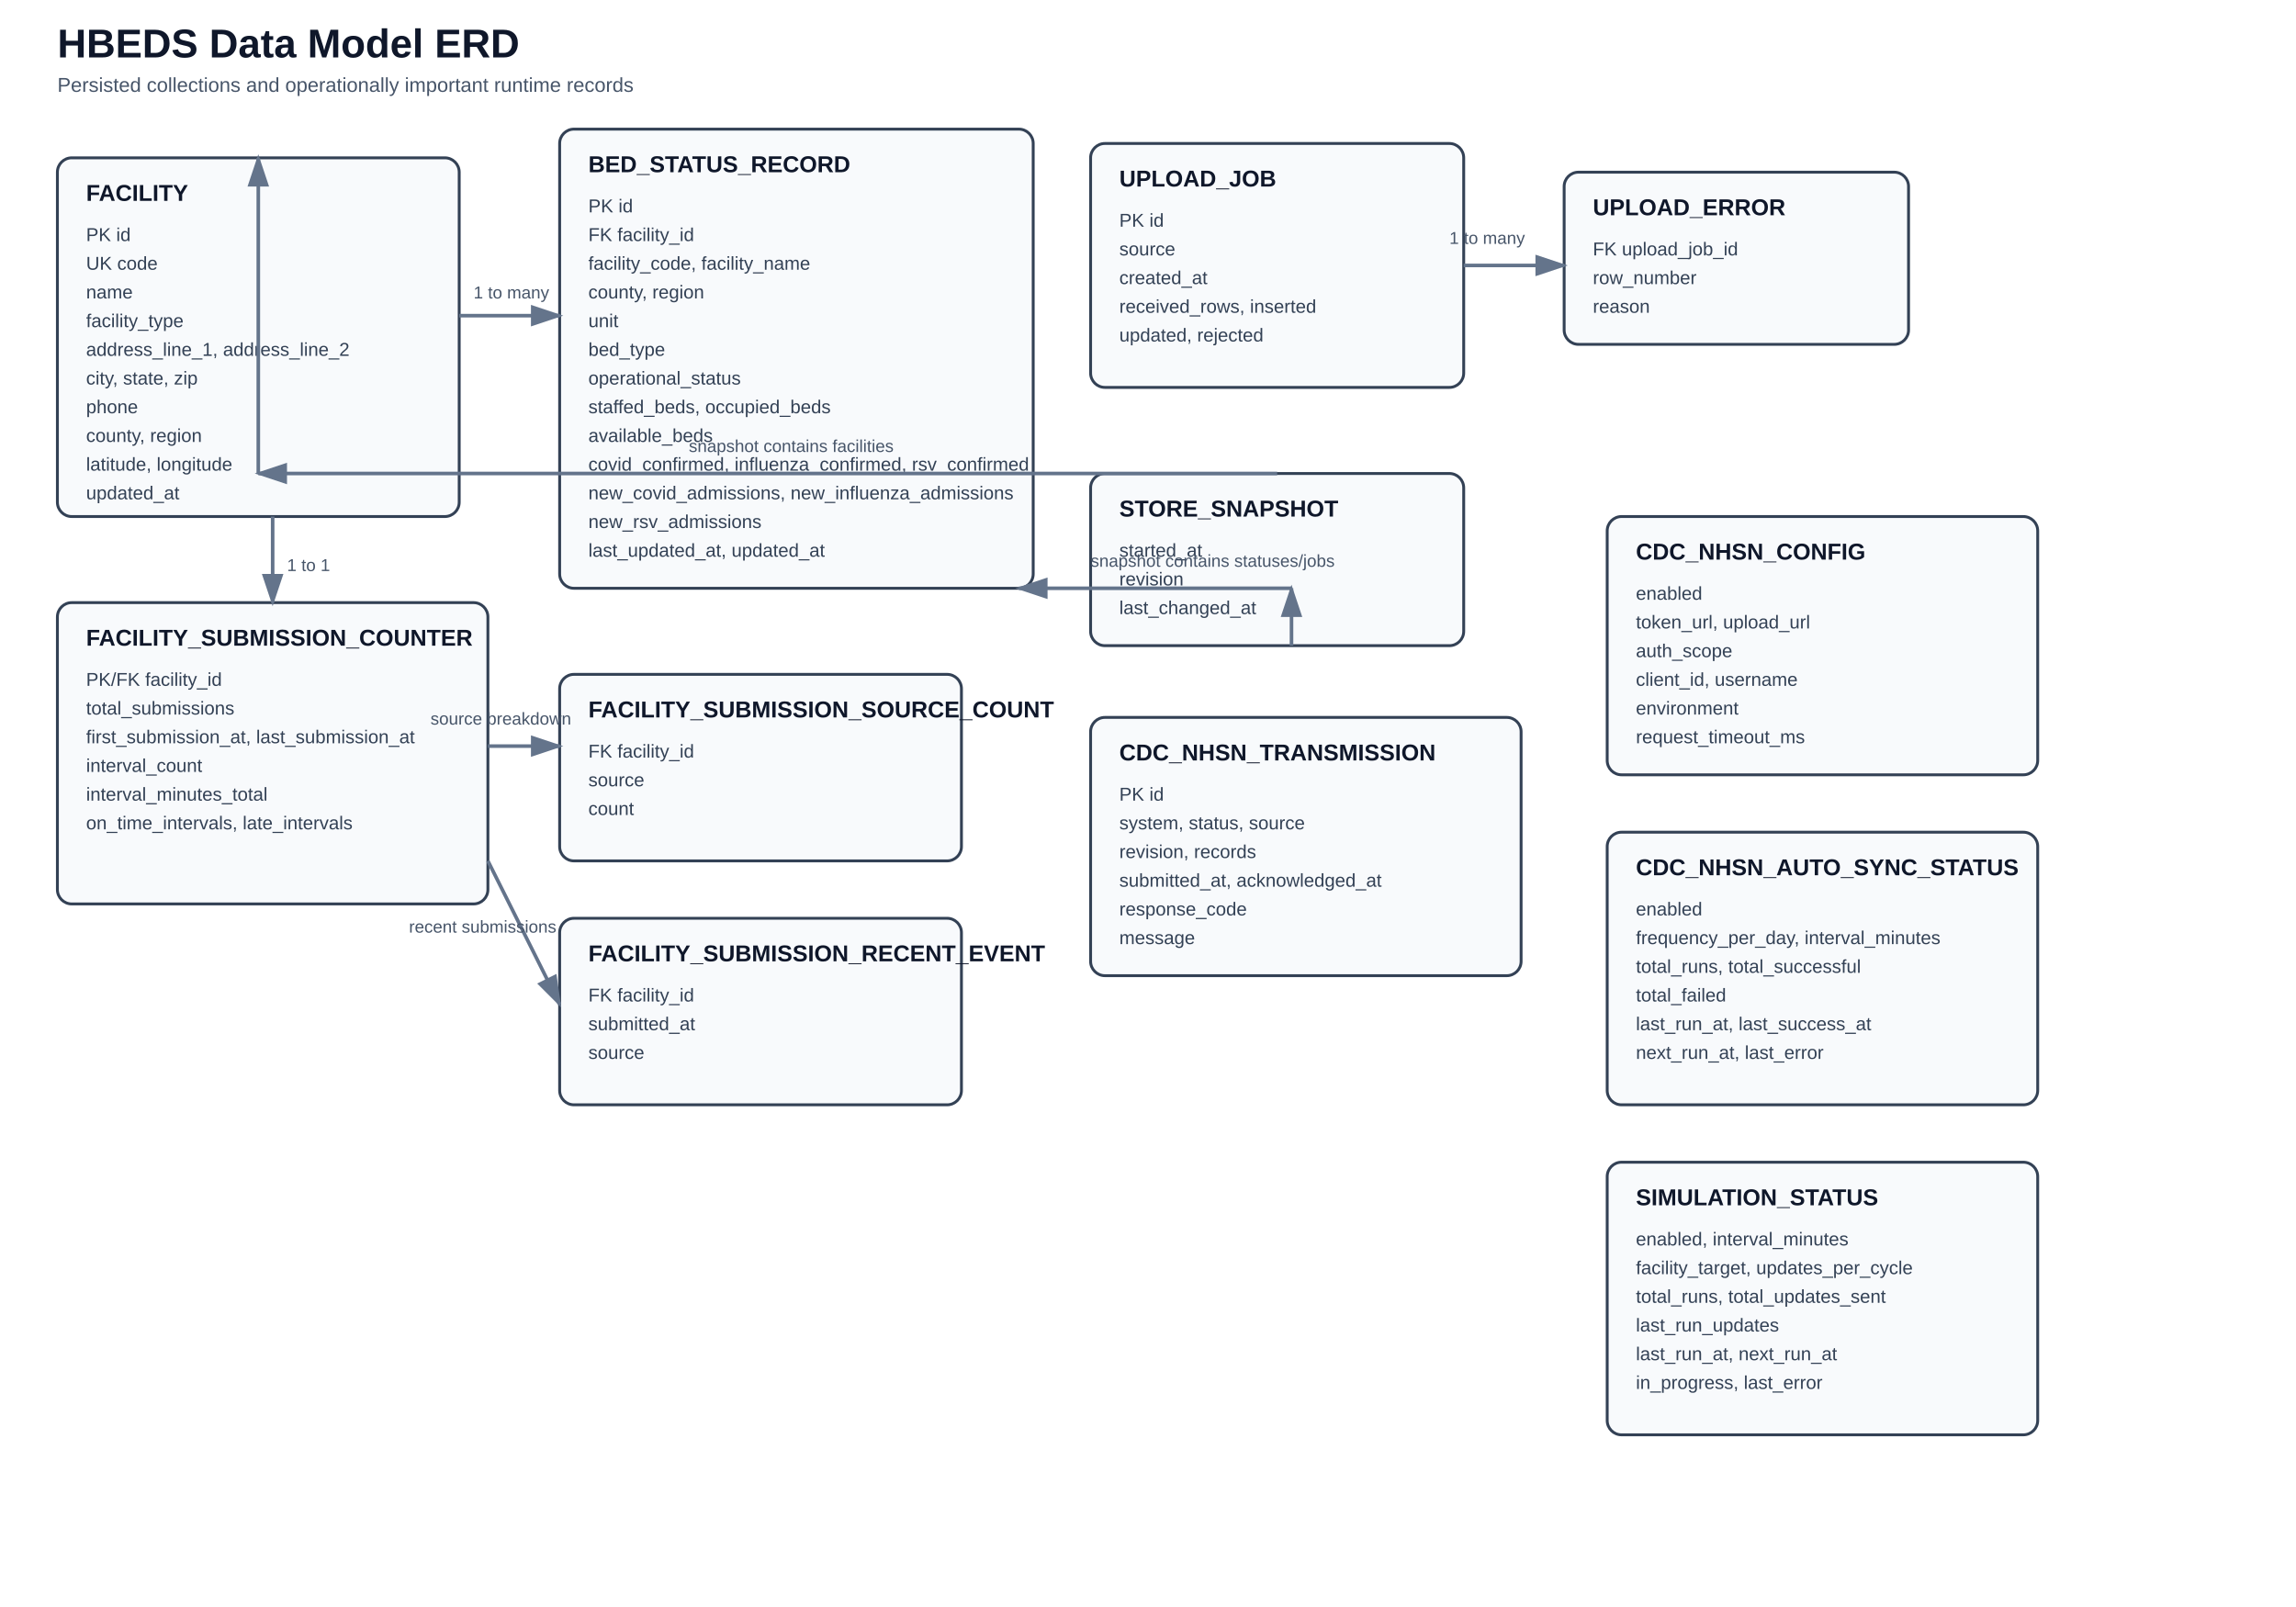
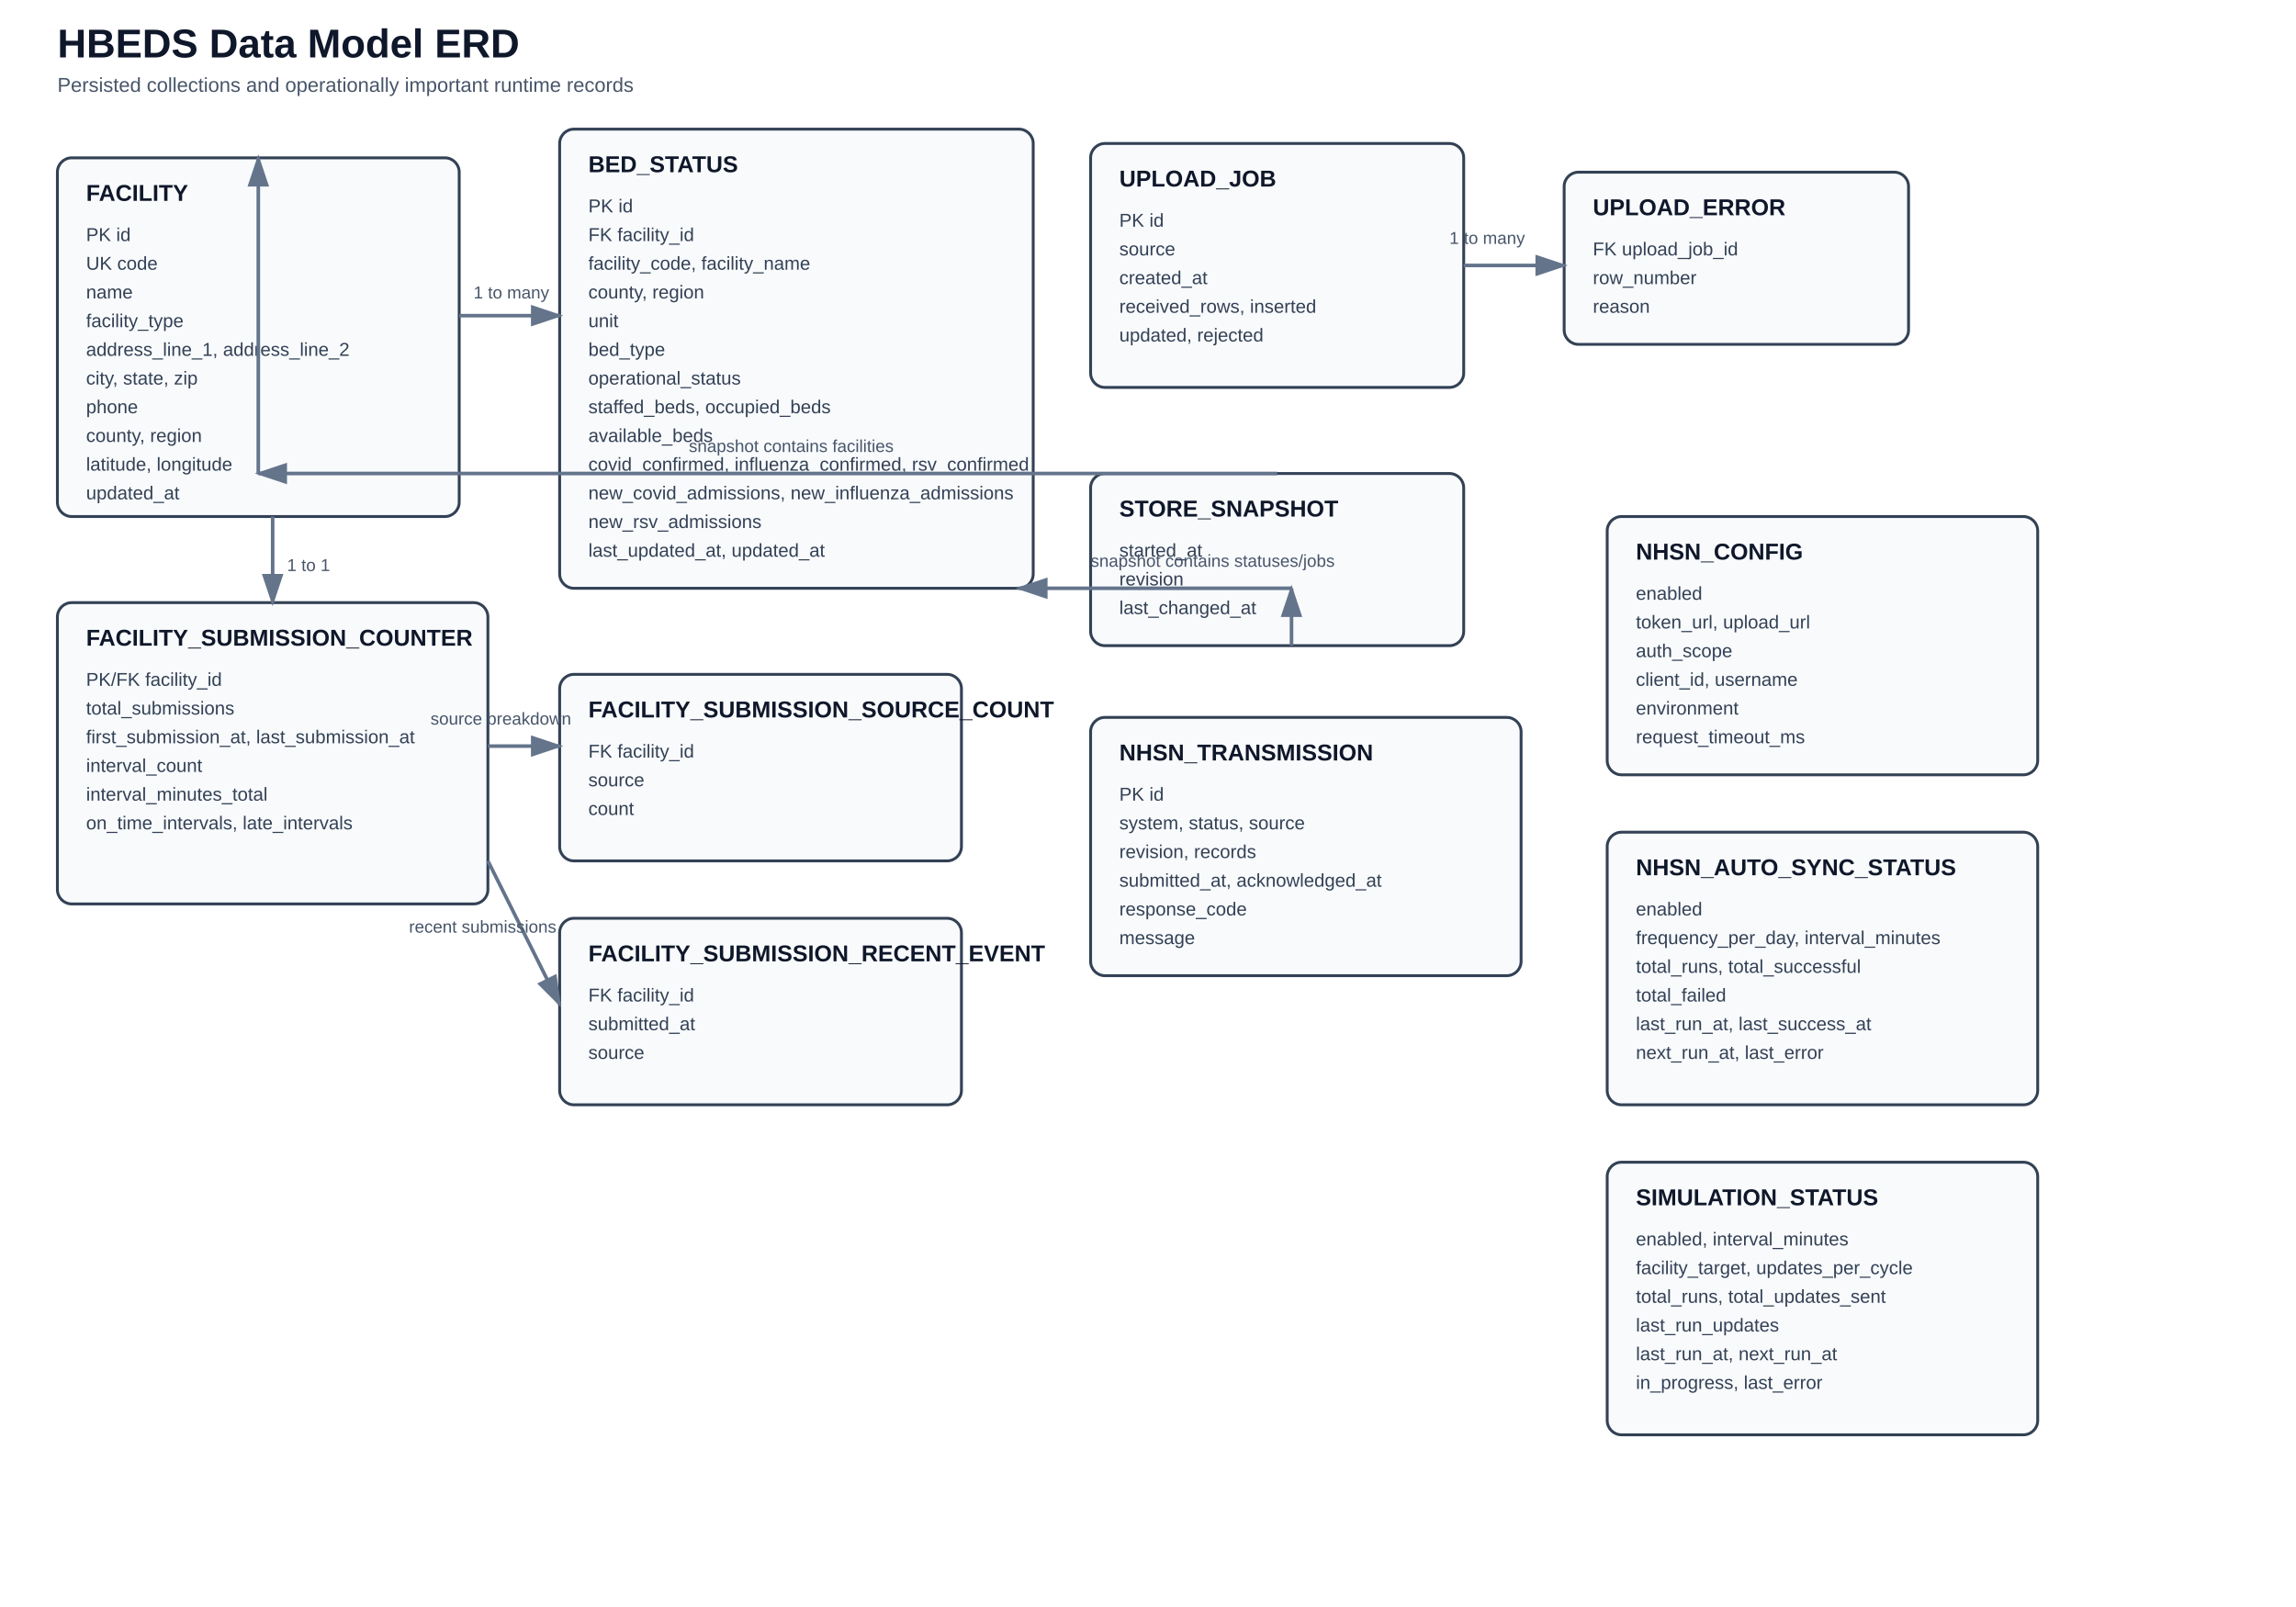
<svg xmlns="http://www.w3.org/2000/svg" width="1600" height="1120" viewBox="0 0 1600 1120">
  <defs>
    <style>
      .title { font: 700 28px Arial, sans-serif; fill: #0f172a; }
      .subtitle { font: 400 14px Arial, sans-serif; fill: #475569; }
      .table { fill: #f8fafc; stroke: #334155; stroke-width: 2; rx: 10; ry: 10; }
      .header { font: 700 16px Arial, sans-serif; fill: #0f172a; }
      .field { font: 13px Arial, sans-serif; fill: #334155; }
      .line { stroke: #64748b; stroke-width: 2.5; fill: none; marker-end: url(#arrow); }
      .label { font: 12px Arial, sans-serif; fill: #475569; }
    </style>
    <marker id="arrow" markerWidth="10" markerHeight="10" refX="8" refY="3" orient="auto" markerUnits="strokeWidth">
      <path d="M0,0 L0,6 L9,3 z" fill="#64748b" />
    </marker>
  </defs>
  <text x="40" y="40" class="title">HBEDS Data Model ERD</text>
  <text x="40" y="64" class="subtitle">Persisted collections and operationally important runtime records</text>
  <rect class="table" x="40" y="110" width="280" height="250" />
  <text x="60" y="140" class="header">FACILITY</text>
  <text x="60" y="168" class="field">PK id</text>
  <text x="60" y="188" class="field">UK code</text>
  <text x="60" y="208" class="field">name</text>
  <text x="60" y="228" class="field">facility_type</text>
  <text x="60" y="248" class="field">address_line_1, address_line_2</text>
  <text x="60" y="268" class="field">city, state, zip</text>
  <text x="60" y="288" class="field">phone</text>
  <text x="60" y="308" class="field">county, region</text>
  <text x="60" y="328" class="field">latitude, longitude</text>
  <text x="60" y="348" class="field">updated_at</text>
  <rect class="table" x="390" y="90" width="330" height="320" />
-   <text x="410" y="120" class="header">BED_STATUS_RECORD</text>
+   <text x="410" y="120" class="header">BED_STATUS</text>
  <text x="410" y="148" class="field">PK id</text>
  <text x="410" y="168" class="field">FK facility_id</text>
  <text x="410" y="188" class="field">facility_code, facility_name</text>
  <text x="410" y="208" class="field">county, region</text>
  <text x="410" y="228" class="field">unit</text>
  <text x="410" y="248" class="field">bed_type</text>
  <text x="410" y="268" class="field">operational_status</text>
  <text x="410" y="288" class="field">staffed_beds, occupied_beds</text>
  <text x="410" y="308" class="field">available_beds</text>
  <text x="410" y="328" class="field">covid_confirmed, influenza_confirmed, rsv_confirmed</text>
  <text x="410" y="348" class="field">new_covid_admissions, new_influenza_admissions</text>
  <text x="410" y="368" class="field">new_rsv_admissions</text>
  <text x="410" y="388" class="field">last_updated_at, updated_at</text>
  <rect class="table" x="40" y="420" width="300" height="210" />
  <text x="60" y="450" class="header">FACILITY_SUBMISSION_COUNTER</text>
  <text x="60" y="478" class="field">PK/FK facility_id</text>
  <text x="60" y="498" class="field">total_submissions</text>
  <text x="60" y="518" class="field">first_submission_at, last_submission_at</text>
  <text x="60" y="538" class="field">interval_count</text>
  <text x="60" y="558" class="field">interval_minutes_total</text>
  <text x="60" y="578" class="field">on_time_intervals, late_intervals</text>
  <rect class="table" x="390" y="470" width="280" height="130" />
  <text x="410" y="500" class="header">FACILITY_SUBMISSION_SOURCE_COUNT</text>
  <text x="410" y="528" class="field">FK facility_id</text>
  <text x="410" y="548" class="field">source</text>
  <text x="410" y="568" class="field">count</text>
  <rect class="table" x="390" y="640" width="280" height="130" />
  <text x="410" y="670" class="header">FACILITY_SUBMISSION_RECENT_EVENT</text>
  <text x="410" y="698" class="field">FK facility_id</text>
  <text x="410" y="718" class="field">submitted_at</text>
  <text x="410" y="738" class="field">source</text>
  <rect class="table" x="760" y="100" width="260" height="170" />
  <text x="780" y="130" class="header">UPLOAD_JOB</text>
  <text x="780" y="158" class="field">PK id</text>
  <text x="780" y="178" class="field">source</text>
  <text x="780" y="198" class="field">created_at</text>
  <text x="780" y="218" class="field">received_rows, inserted</text>
  <text x="780" y="238" class="field">updated, rejected</text>
  <rect class="table" x="1090" y="120" width="240" height="120" />
  <text x="1110" y="150" class="header">UPLOAD_ERROR</text>
  <text x="1110" y="178" class="field">FK upload_job_id</text>
  <text x="1110" y="198" class="field">row_number</text>
  <text x="1110" y="218" class="field">reason</text>
  <rect class="table" x="760" y="330" width="260" height="120" />
  <text x="780" y="360" class="header">STORE_SNAPSHOT</text>
  <text x="780" y="388" class="field">started_at</text>
  <text x="780" y="408" class="field">revision</text>
  <text x="780" y="428" class="field">last_changed_at</text>
  <rect class="table" x="760" y="500" width="300" height="180" />
-   <text x="780" y="530" class="header">CDC_NHSN_TRANSMISSION</text>
+   <text x="780" y="530" class="header">NHSN_TRANSMISSION</text>
  <text x="780" y="558" class="field">PK id</text>
  <text x="780" y="578" class="field">system, status, source</text>
  <text x="780" y="598" class="field">revision, records</text>
  <text x="780" y="618" class="field">submitted_at, acknowledged_at</text>
  <text x="780" y="638" class="field">response_code</text>
  <text x="780" y="658" class="field">message</text>
  <rect class="table" x="1120" y="360" width="300" height="180" />
-   <text x="1140" y="390" class="header">CDC_NHSN_CONFIG</text>
+   <text x="1140" y="390" class="header">NHSN_CONFIG</text>
  <text x="1140" y="418" class="field">enabled</text>
  <text x="1140" y="438" class="field">token_url, upload_url</text>
  <text x="1140" y="458" class="field">auth_scope</text>
  <text x="1140" y="478" class="field">client_id, username</text>
  <text x="1140" y="498" class="field">environment</text>
  <text x="1140" y="518" class="field">request_timeout_ms</text>
  <rect class="table" x="1120" y="580" width="300" height="190" />
-   <text x="1140" y="610" class="header">CDC_NHSN_AUTO_SYNC_STATUS</text>
+   <text x="1140" y="610" class="header">NHSN_AUTO_SYNC_STATUS</text>
  <text x="1140" y="638" class="field">enabled</text>
  <text x="1140" y="658" class="field">frequency_per_day, interval_minutes</text>
  <text x="1140" y="678" class="field">total_runs, total_successful</text>
  <text x="1140" y="698" class="field">total_failed</text>
  <text x="1140" y="718" class="field">last_run_at, last_success_at</text>
  <text x="1140" y="738" class="field">next_run_at, last_error</text>
  <rect class="table" x="1120" y="810" width="300" height="190" />
  <text x="1140" y="840" class="header">SIMULATION_STATUS</text>
  <text x="1140" y="868" class="field">enabled, interval_minutes</text>
  <text x="1140" y="888" class="field">facility_target, updates_per_cycle</text>
  <text x="1140" y="908" class="field">total_runs, total_updates_sent</text>
  <text x="1140" y="928" class="field">last_run_updates</text>
  <text x="1140" y="948" class="field">last_run_at, next_run_at</text>
  <text x="1140" y="968" class="field">in_progress, last_error</text>
  <line class="line" x1="320" y1="220" x2="390" y2="220" />
  <text x="330" y="208" class="label">1 to many</text>
  <line class="line" x1="190" y1="360" x2="190" y2="420" />
  <text x="200" y="398" class="label">1 to 1</text>
  <line class="line" x1="340" y1="520" x2="390" y2="520" />
  <text x="300" y="505" class="label">source breakdown</text>
  <line class="line" x1="340" y1="600" x2="390" y2="700" />
  <text x="285" y="650" class="label">recent submissions</text>
  <line class="line" x1="1020" y1="185" x2="1090" y2="185" />
  <text x="1010" y="170" class="label">1 to many</text>
  <line class="line" x1="890" y1="330" x2="180" y2="330" />
  <line class="line" x1="180" y1="330" x2="180" y2="110" />
  <text x="480" y="315" class="label">snapshot contains facilities</text>
  <line class="line" x1="900" y1="450" x2="900" y2="410" />
  <line class="line" x1="900" y1="410" x2="710" y2="410" />
  <text x="760" y="395" class="label">snapshot contains statuses/jobs</text>
</svg>
